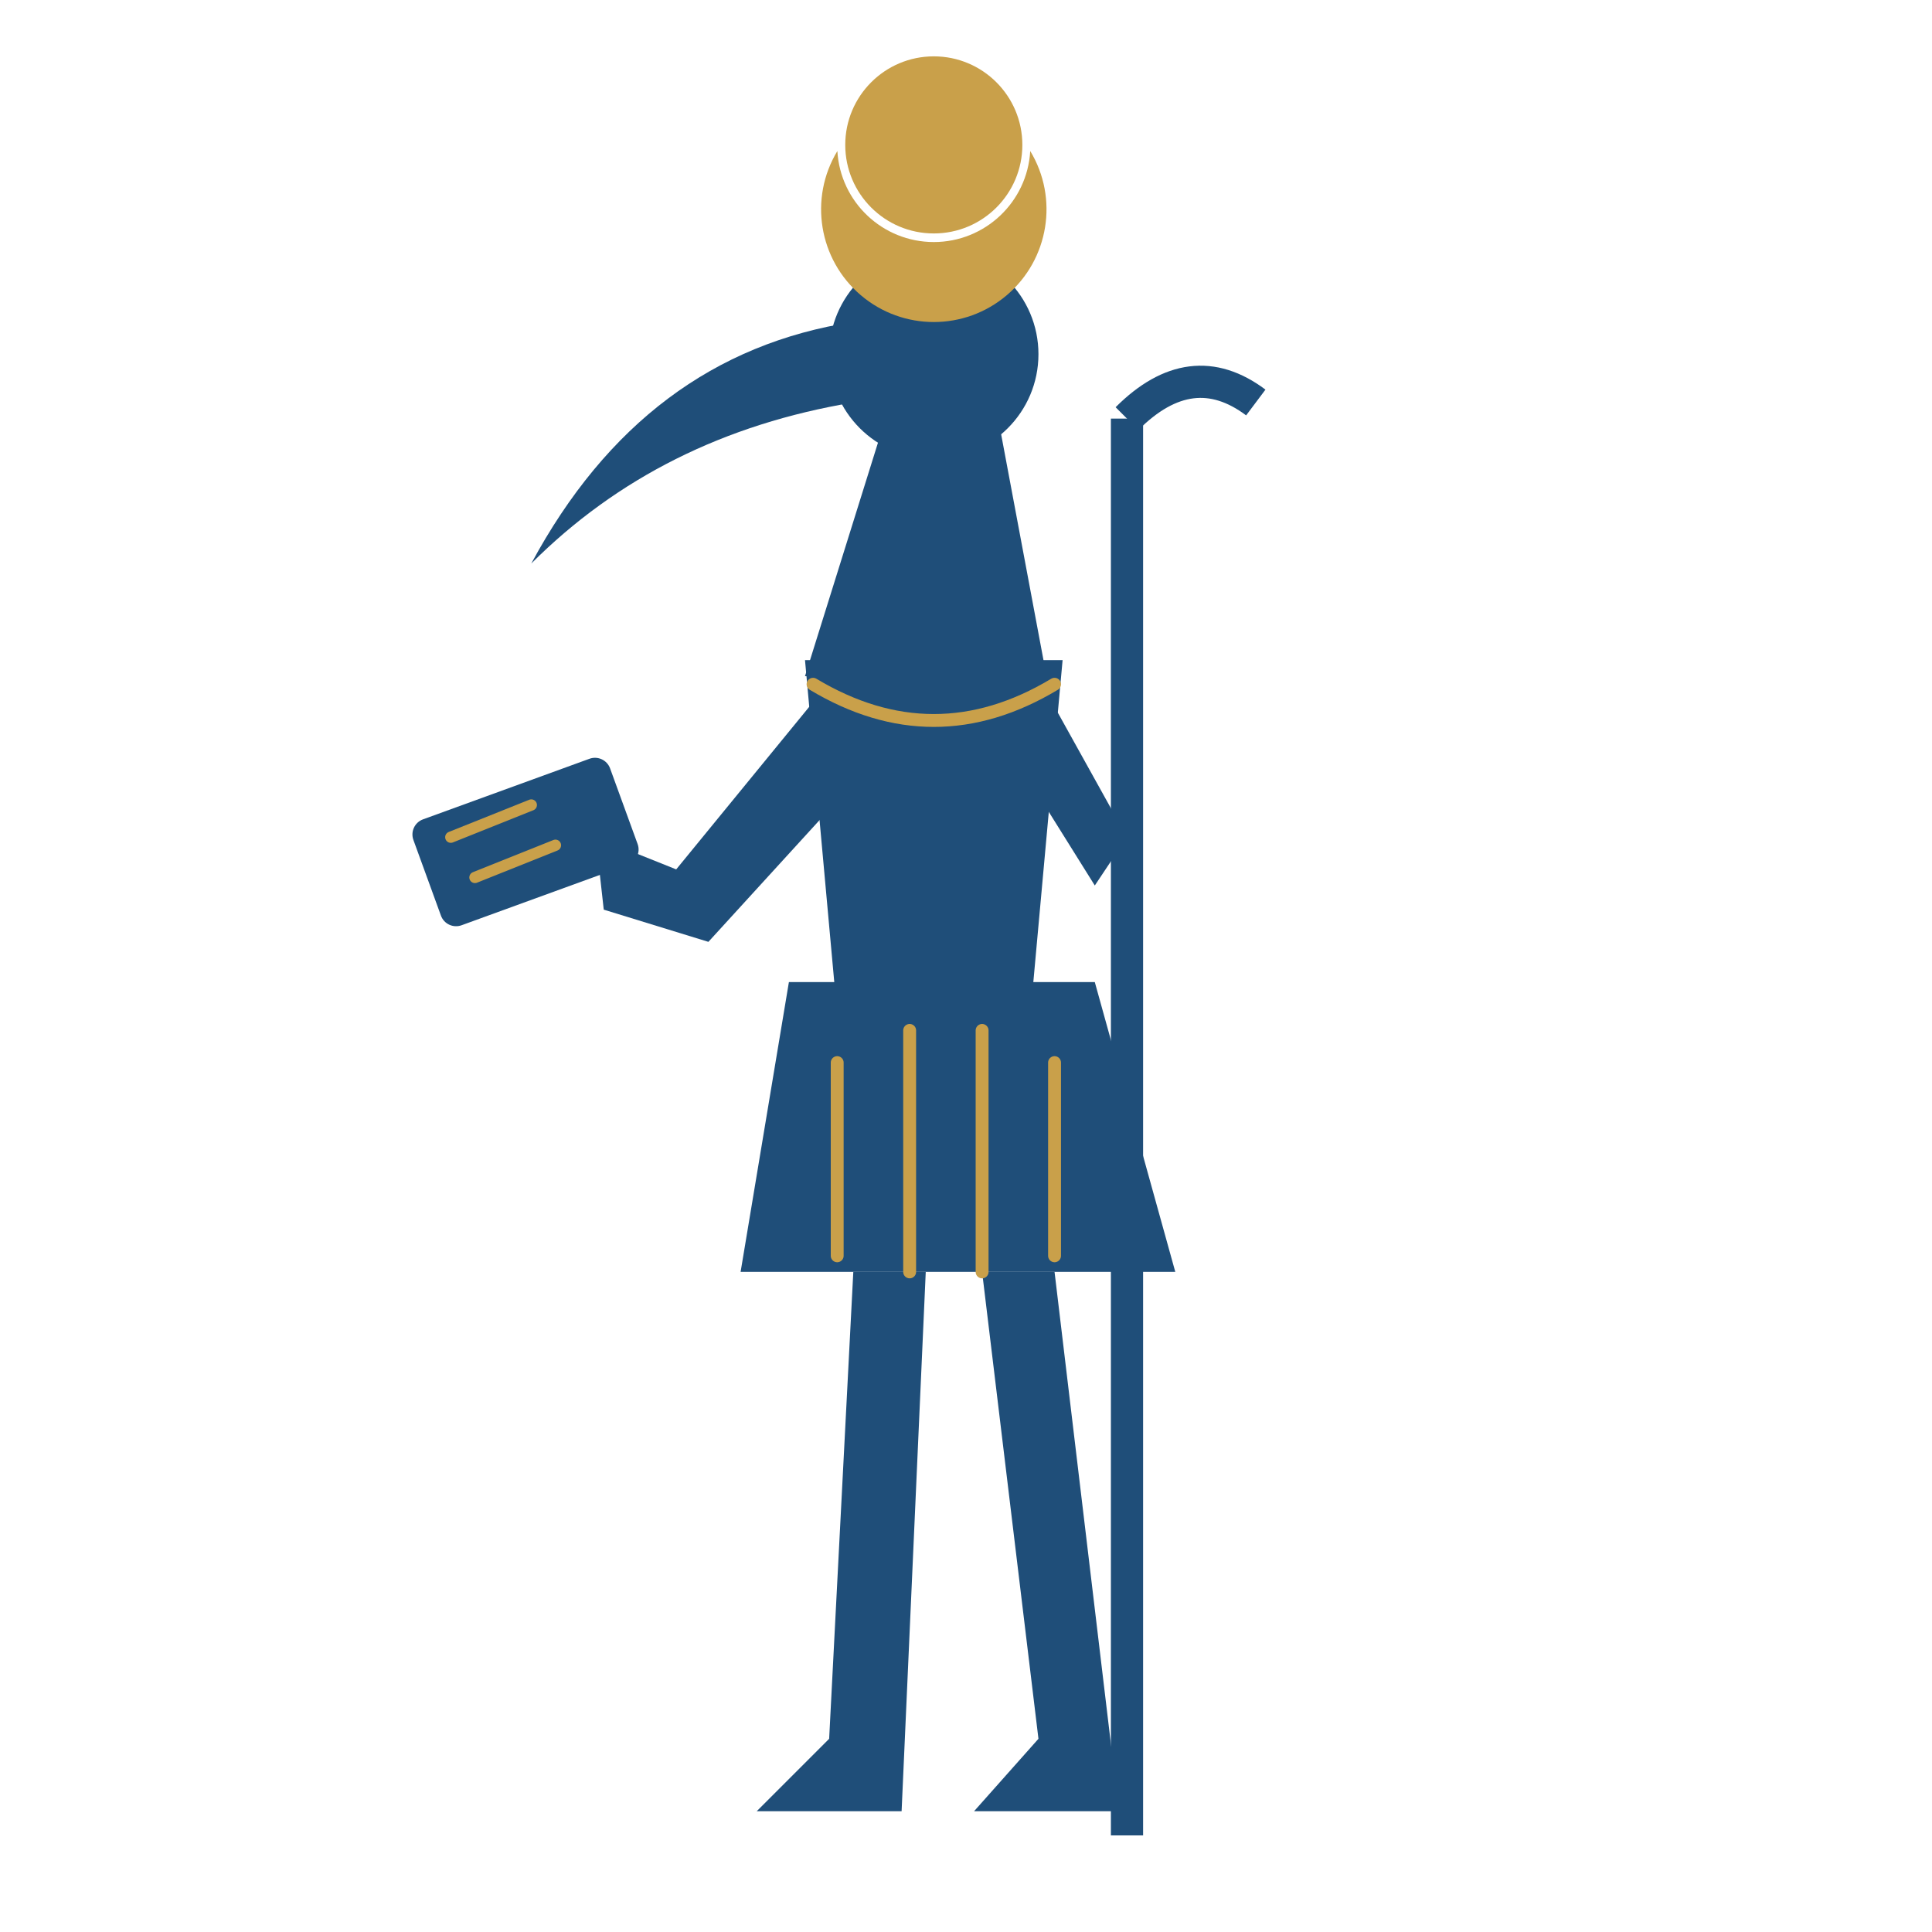
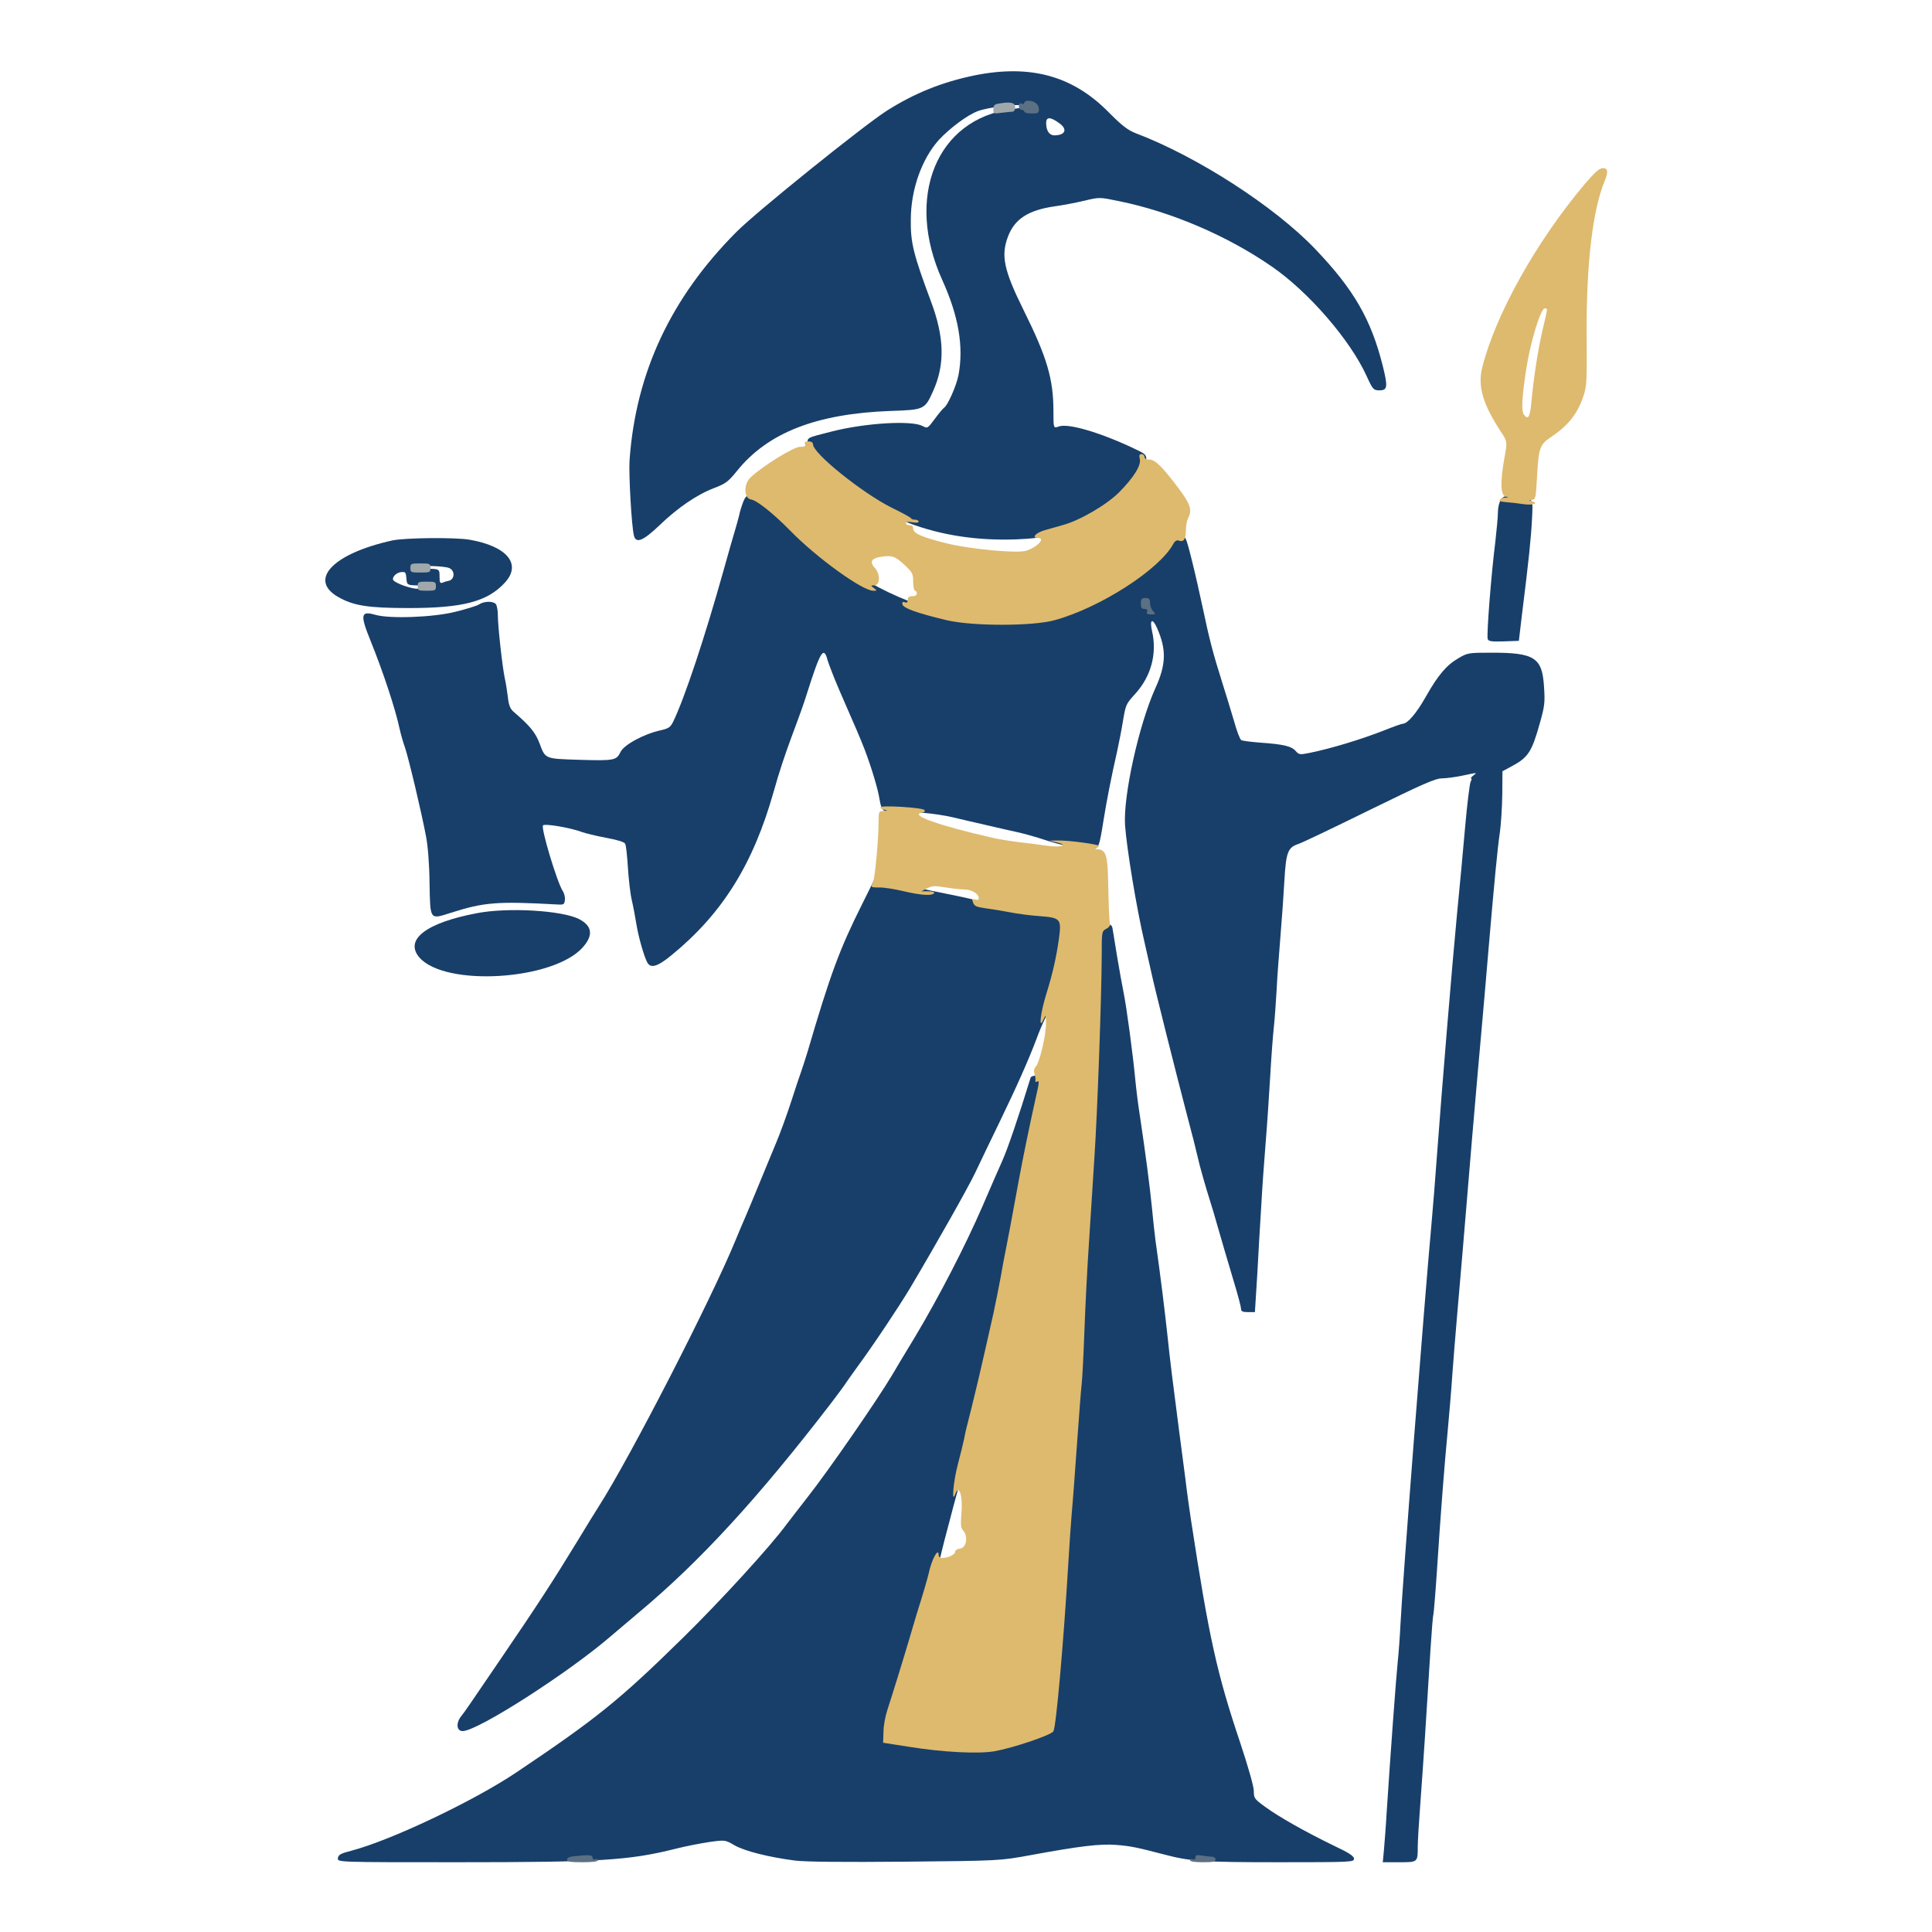
- <svg xmlns="http://www.w3.org/2000/svg" viewBox="0 0 120 120">
-   <path d="M70 26 V114" stroke="#1F4E79" stroke-width="2" />
-   <path d="M70 26 Q74 22 78 25" stroke="#1F4E79" stroke-width="2" fill="none" />
-   <circle cx="58" cy="22" r="6.5" fill="#1F4E79" />
-   <path d="M53 20 Q40 22 33 35 Q41 27 53 25 Z" fill="#1F4E79" />
-   <path d="M55 26 L50 42 L65 42 L62 26 Z" fill="#1F4E79" />
-   <path d="M50 41 L66 41 L64 63 L52 63 Z" fill="#1F4E79" />
-   <path d="M49 61 L68 61 L73 79 L46 79 Z" fill="#1F4E79" />
-   <path d="M53 79 L51.5 108 L47 112.5 H56 L57.5 79 Z M61 79 L64.5 108 L60.5 112.5 H69.5 L65.5 79 Z" fill="#1F4E79" />
-   <path d="M51 43 L42 54 L37 52 L37.5 56.5 L44 58.5 L54.5 47 Z" fill="#1F4E79" />
-   <path d="M65 43 L70 52 L68 55 L63 47 Z" fill="#1F4E79" />
-   <rect x="26" y="49" width="13" height="7" rx="1" transform="rotate(-20 32 52)" fill="#1F4E79" />
-   <circle cx="58" cy="9" r="5.5" fill="#C9A04A" />
-   <path d="M52.01 9.38 A7 7 0 1 0 63.99 9.38 A6 6 0 0 1 52.01 9.38 Z" fill="#C9A04A" />
-   <path d="M50.5 42.5 Q58 47 65.5 42.5 M52 66 V78 M56.5 64 V79 M61 64 V79 M65.5 66 V78" stroke="#C9A04A" stroke-width="0.8" fill="none" stroke-linecap="round" opacity="1" />
-   <path d="M28 52 L33 50 M29.5 54.5 L34.5 52.5" stroke="#C9A04A" stroke-width="0.7" fill="none" stroke-linecap="round" opacity="1" />
+ <svg xmlns="http://www.w3.org/2000/svg" viewBox="249.7 -34.3 1060.6 1060.6">
+   <g transform="translate(0,988) scale(0.1,-0.1)" fill="#183F6A">
+     <path d="M7851 9810 c-181 -37 -333 -98 -486 -195 -128 -82 -716 -555 -825 -665 -360 -361 -553 -773 -587 -1254 -5 -76 11 -363 24 -413 11 -46 51 -29 141 57 101 97 207 169 300 204 63 24 77 35 125 94 169 210 436 314 842 329 186 6 189 8 234 108 66 146 63 296 -12 495 -96 258 -112 321 -110 450 1 165 61 332 155 436 60 64 156 136 213 157 57 21 208 40 247 31 28 -7 20 -9 -59 -20 -415 -53 -590 -483 -383 -939 89 -196 118 -364 89 -520 -11 -58 -59 -167 -79 -180 -6 -4 -29 -31 -51 -61 -40 -54 -40 -54 -69 -39 -61 31 -312 16 -494 -30 -148 -38 -136 -31 -136 -77 0 -37 6 -46 73 -112 289 -285 644 -419 1071 -404 166 6 263 31 416 106 171 83 300 222 300 321 0 40 0 40 -72 74 -185 87 -356 137 -408 119 -30 -11 -30 -11 -30 82 0 179 -35 297 -164 557 -108 218 -125 298 -86 402 36 97 111 146 255 167 44 6 118 20 164 31 84 20 84 20 190 -2 286 -58 594 -189 841 -360 201 -139 430 -403 520 -602 33 -72 37 -76 68 -77 46 0 49 17 20 134 -64 255 -158 419 -370 641 -223 234 -649 509 -987 637 -43 17 -75 41 -150 117 -196 198 -427 261 -730 201z m462 -264 c46 -33 32 -66 -28 -66 -28 0 -45 26 -45 68 0 35 24 34 73 -2z" />
+     <path d="M6577 7468 c-9 -24 -19 -56 -22 -73 -4 -16 -15 -57 -25 -90 -10 -33 -37 -127 -60 -210 -103 -368 -214 -703 -278 -835 -15 -29 -24 -36 -68 -46 -92 -20 -203 -80 -221 -120 -22 -45 -34 -48 -229 -42 -187 6 -183 4 -215 90 -22 59 -54 98 -143 174 -18 16 -26 35 -31 80 -4 33 -11 79 -17 104 -13 62 -38 284 -38 346 0 27 -5 55 -12 62 -16 16 -64 15 -91 -3 -12 -8 -72 -26 -132 -41 -121 -30 -359 -39 -438 -16 -80 23 -84 1 -26 -142 69 -171 136 -373 159 -481 6 -27 19 -75 30 -105 21 -62 92 -361 116 -490 10 -52 18 -152 19 -255 4 -206 0 -200 117 -163 181 58 256 64 578 46 42 -3 45 -1 48 24 2 15 -3 37 -12 50 -31 48 -121 347 -108 360 11 11 150 -13 212 -36 19 -7 79 -22 133 -32 65 -12 101 -23 106 -33 5 -9 11 -68 15 -131 4 -63 13 -143 21 -177 8 -34 19 -92 25 -130 11 -71 42 -179 60 -213 19 -35 56 -24 133 39 279 228 449 499 562 901 29 104 60 197 100 305 49 131 66 180 80 225 76 240 94 269 115 189 7 -23 36 -99 66 -168 97 -222 111 -255 137 -321 37 -97 74 -219 82 -273 11 -69 26 -81 99 -73 70 7 209 -6 305 -28 36 -9 116 -27 176 -41 61 -14 142 -33 180 -41 39 -9 104 -27 145 -41 92 -31 213 -55 259 -51 40 3 42 8 66 158 16 101 43 240 75 380 10 47 24 117 30 155 17 101 17 102 69 159 88 97 121 222 92 346 -14 63 3 72 28 15 52 -118 50 -200 -10 -331 -90 -200 -176 -588 -166 -750 9 -128 64 -462 107 -644 9 -41 25 -111 35 -155 20 -95 137 -559 200 -800 25 -93 50 -192 56 -220 11 -51 46 -174 72 -255 8 -25 25 -81 37 -125 28 -97 47 -163 94 -320 20 -66 36 -128 36 -137 0 -14 8 -18 38 -18 l38 0 13 207 c6 115 16 285 22 378 5 94 16 249 24 345 8 96 19 261 25 365 6 105 15 226 20 270 5 44 11 134 15 200 3 66 13 199 21 295 8 96 18 236 22 311 9 154 19 180 77 199 19 6 195 90 390 186 290 142 362 174 397 174 24 0 74 7 113 15 85 18 83 18 59 0 -10 -8 -15 -15 -11 -15 4 0 3 -9 -3 -19 -5 -11 -19 -122 -30 -248 -11 -125 -31 -343 -45 -483 -25 -259 -82 -945 -110 -1325 -8 -115 -22 -284 -30 -375 -39 -426 -160 -1982 -170 -2195 -3 -66 -10 -158 -15 -205 -9 -85 -40 -509 -60 -815 -5 -88 -13 -188 -16 -222 l-6 -63 90 0 c103 0 102 -1 102 87 0 31 7 142 15 247 14 188 34 491 55 836 6 96 13 182 16 191 2 9 11 114 19 235 20 309 42 593 60 779 8 88 20 225 25 305 6 80 17 219 25 310 8 91 22 253 31 360 29 357 77 921 110 1285 8 94 24 271 34 395 31 359 48 539 61 625 6 44 12 137 13 207 l1 127 50 27 c92 49 111 79 156 240 26 92 28 112 22 199 -10 158 -52 185 -287 185 -127 0 -133 -1 -182 -30 -66 -38 -112 -92 -180 -212 -50 -89 -100 -148 -126 -148 -6 0 -51 -16 -101 -36 -130 -51 -293 -100 -410 -124 -55 -11 -59 -10 -77 10 -23 27 -67 37 -192 46 -53 4 -101 10 -107 14 -7 4 -25 51 -40 106 -16 54 -45 149 -64 209 -51 161 -72 243 -106 405 -17 80 -45 204 -63 275 -33 130 -33 130 -75 133 -35 3 -44 -1 -54 -20 -75 -141 -405 -352 -654 -420 -120 -32 -390 -32 -530 1 -325 75 -617 242 -860 491 -174 178 -256 214 -288 128z" />
+     <path d="M10736 7479 c-9 -13 -16 -43 -16 -69 0 -25 -7 -97 -14 -160 -23 -180 -49 -517 -42 -535 5 -13 20 -15 88 -13 l83 3 16 135 c39 312 51 431 56 531 6 121 11 115 -91 125 -59 6 -64 5 -80 -17z" />
+     <path d="M4650 7256 c-325 -72 -462 -215 -297 -310 84 -48 164 -61 387 -61 298 0 433 35 529 140 93 101 12 199 -193 235 -80 14 -357 11 -426 -4z m312 -151 c35 -14 32 -65 -4 -71 -7 -1 -21 -5 -30 -9 -15 -6 -18 -1 -18 34 0 41 0 41 -77 42 -58 1 -71 3 -53 10 27 9 154 5 182 -6z m-154 -96 c78 -1 63 -15 -19 -18 -32 -1 -113 27 -131 45 -14 13 12 43 39 46 26 3 28 0 31 -34 3 -38 3 -38 80 -39z" />
+     <path d="M7228 5256 c-122 -244 -173 -381 -299 -811 -12 -38 -27 -86 -34 -105 -7 -19 -32 -93 -55 -165 -23 -71 -60 -173 -82 -225 -22 -52 -63 -153 -93 -225 -29 -71 -63 -152 -75 -180 -12 -27 -37 -86 -55 -130 -134 -327 -578 -1191 -750 -1460 -17 -27 -72 -115 -120 -195 -130 -213 -216 -346 -420 -645 -177 -260 -195 -287 -216 -313 -30 -38 -26 -82 8 -82 82 0 584 322 818 525 33 28 101 86 150 127 334 279 653 626 1055 1149 30 39 62 83 72 97 10 15 42 61 72 102 89 121 226 327 288 430 149 251 321 556 359 636 23 49 84 176 135 281 93 192 160 343 203 458 12 33 31 78 42 100 47 96 103 328 115 473 9 111 4 117 -121 126 -52 4 -109 11 -127 17 -18 5 -71 14 -118 19 -47 6 -110 17 -140 25 -30 7 -93 21 -140 30 -47 9 -134 27 -195 41 -60 14 -132 28 -160 31 l-50 4 -67 -135z" />
+     <path d="M5115 5210 c-280 -53 -400 -146 -315 -244 142 -161 732 -125 895 55 60 67 54 118 -18 156 -92 48 -391 66 -562 33z" />
+     <path d="M8515 5139 c-4 -5 -6 -70 -4 -142 4 -178 -17 -806 -36 -1097 -8 -129 -22 -341 -30 -470 -9 -129 -20 -347 -25 -485 -5 -137 -12 -268 -15 -290 -3 -22 -14 -166 -25 -320 -11 -154 -24 -332 -30 -395 -5 -63 -14 -189 -19 -280 -26 -431 -66 -883 -81 -911 -11 -20 -215 -90 -320 -109 -81 -15 -224 -7 -415 24 -158 25 -156 22 -115 146 25 76 94 300 120 390 12 41 29 100 39 130 10 30 28 91 41 135 12 44 29 103 38 130 8 28 20 75 27 105 7 30 25 100 40 155 14 55 35 133 46 173 10 39 28 107 40 150 12 42 25 97 30 122 4 25 15 70 23 100 8 30 22 87 31 125 10 39 23 97 31 130 15 63 41 179 75 330 11 50 28 137 39 195 10 58 23 128 29 155 10 49 30 156 72 385 22 119 58 294 90 438 11 46 19 101 19 123 0 38 -1 39 -35 39 -20 0 -37 -6 -40 -12 -66 -215 -126 -391 -156 -458 -21 -47 -70 -159 -109 -250 -95 -219 -238 -495 -368 -713 -59 -97 -116 -192 -126 -210 -85 -143 -351 -527 -465 -672 -47 -60 -99 -128 -116 -150 -86 -118 -363 -421 -566 -620 -352 -346 -478 -447 -919 -743 -236 -158 -690 -373 -905 -429 -58 -15 -71 -22 -73 -41 -3 -22 -3 -22 655 -22 788 0 945 10 1203 75 52 13 134 29 181 36 87 12 87 12 140 -19 58 -32 186 -64 331 -83 58 -7 258 -9 605 -6 518 5 518 5 688 36 272 50 381 63 470 56 79 -6 115 -14 265 -53 140 -37 210 -42 629 -42 398 0 411 1 411 19 0 15 -28 33 -115 74 -152 74 -298 156 -374 212 -58 42 -61 47 -61 86 0 25 -30 130 -74 263 -128 381 -171 572 -271 1226 -8 52 -22 151 -30 220 -9 69 -25 193 -36 275 -32 246 -48 372 -64 525 -14 129 -36 310 -65 515 -5 39 -14 122 -20 185 -11 111 -34 288 -65 495 -9 55 -20 143 -25 195 -14 149 -49 408 -65 485 -8 39 -24 129 -36 200 -11 72 -23 140 -25 153 -4 18 -11 22 -44 22 -21 0 -42 -5 -45 -11z" />
+   </g>
+   <g transform="translate(0,988) scale(0.1,-0.1)" fill="#DEBA6E">
+     <path d="M11197 9213 c-265 -314 -490 -716 -563 -1007 -26 -103 3 -202 103 -354 35 -53 35 -53 19 -141 -24 -134 -22 -208 7 -214 19 -4 18 -4 -5 -6 -28 -1 -40 -20 -15 -22 6 -1 23 -3 37 -4 14 -1 51 -5 83 -10 54 -7 84 6 40 18 -14 4 -13 5 3 6 21 1 22 7 29 129 8 154 15 174 74 214 97 65 147 128 180 225 19 55 20 83 18 339 -2 386 33 685 99 843 21 51 18 71 -10 71 -19 0 -43 -22 -99 -87z m-207 -690 c0 -4 -11 -54 -25 -112 -26 -112 -49 -264 -61 -394 -7 -82 -18 -102 -41 -71 -15 21 -12 90 13 254 22 144 79 330 101 330 7 0 13 -3 13 -7z" />
+     <path d="M6916 7785 c5 -12 -2 -15 -28 -15 -34 0 -207 -107 -271 -168 -39 -37 -37 -115 3 -121 31 -4 124 -78 215 -171 145 -149 396 -330 456 -330 22 0 22 0 3 15 -19 14 -18 14 4 15 31 0 32 64 1 96 -27 29 -20 49 21 58 69 13 89 8 140 -40 47 -44 50 -50 50 -95 0 -27 5 -49 10 -49 6 0 10 -7 10 -15 0 -9 -9 -15 -25 -15 -18 0 -25 -5 -25 -20 0 -14 -5 -18 -16 -13 -12 4 -15 1 -13 -12 5 -21 85 -49 244 -87 143 -33 468 -33 590 0 250 68 579 279 654 421 7 13 18 20 27 17 28 -11 40 4 41 53 0 26 6 57 12 69 24 44 13 78 -51 163 -90 120 -130 159 -161 159 -17 0 -27 5 -27 15 0 8 -7 15 -16 15 -12 0 -15 -6 -10 -25 9 -36 -32 -102 -113 -184 -67 -68 -216 -155 -308 -180 -21 -6 -64 -18 -95 -27 -54 -14 -82 -44 -43 -44 45 0 -6 -53 -67 -71 -51 -14 -301 9 -429 40 -139 34 -189 56 -189 82 0 12 -7 19 -20 19 -11 0 -20 5 -20 11 0 7 12 9 35 5 22 -4 35 -3 35 4 0 5 -9 10 -19 10 -11 0 -21 3 -23 8 -1 4 -50 31 -108 59 -161 81 -430 297 -430 347 0 10 -9 16 -25 16 -18 0 -23 -4 -19 -15z" />
+     <path d="M7330 5791 c0 -5 10 -12 23 -14 19 -4 18 -4 -5 -6 -27 -1 -28 -2 -28 -63 0 -91 -20 -310 -31 -330 -13 -26 -12 -27 34 -27 23 1 83 -8 132 -20 98 -23 160 -27 170 -11 4 6 -9 10 -32 10 l-38 0 33 17 c28 14 43 14 102 4 38 -6 84 -11 102 -11 38 0 78 -24 78 -46 0 -11 -6 -13 -20 -9 -17 5 -19 3 -11 -17 7 -19 18 -24 67 -31 32 -4 93 -14 134 -22 41 -8 114 -18 162 -21 118 -9 123 -15 108 -125 -15 -106 -34 -189 -71 -309 -31 -101 -41 -194 -14 -135 14 30 14 30 14 -20 1 -63 -35 -214 -55 -236 -11 -12 -13 -25 -8 -41 4 -13 7 -29 5 -37 -1 -7 2 -10 8 -6 15 8 14 0 -8 -97 -32 -144 -68 -319 -90 -438 -42 -229 -62 -336 -72 -385 -6 -27 -19 -97 -29 -155 -11 -58 -28 -145 -39 -195 -34 -151 -60 -267 -75 -330 -8 -33 -21 -91 -31 -130 -9 -38 -23 -95 -31 -125 -8 -30 -19 -75 -23 -100 -5 -25 -21 -89 -35 -143 -26 -97 -37 -227 -14 -164 20 55 41 -13 33 -106 -5 -65 -4 -82 10 -97 28 -31 17 -94 -17 -98 -16 -2 -28 -9 -28 -18 0 -15 -39 -34 -71 -34 -10 0 -19 7 -19 15 0 48 -39 -23 -55 -100 -7 -31 -32 -116 -65 -220 -10 -33 -28 -94 -40 -135 -29 -99 -97 -319 -122 -395 -11 -33 -21 -87 -21 -119 l-2 -60 140 -22 c186 -30 380 -40 470 -25 106 19 313 89 325 110 15 28 55 480 81 911 5 91 14 217 19 280 6 63 19 241 30 395 11 154 22 298 25 320 3 22 10 153 15 290 5 138 16 356 25 485 8 129 22 341 30 470 17 255 39 881 40 1103 0 136 0 138 25 151 14 7 23 19 21 27 -5 16 -7 73 -11 244 -3 134 -13 164 -58 166 -17 1 -20 3 -9 6 9 2 17 8 17 12 0 9 -172 32 -230 30 l-45 -1 45 -10 c69 -16 19 -29 -62 -17 -34 5 -101 14 -148 19 -47 6 -112 16 -145 24 -298 68 -460 126 -386 138 12 2 18 7 13 14 -9 14 -242 28 -242 15z" />
+   </g>
+   <g transform="translate(0,988) scale(0.1,-0.1)" fill="#5C7083">
+     <path d="M8120 9659 c0 -6 -7 -9 -15 -5 -10 4 -15 -1 -15 -14 0 -11 7 -20 15 -20 8 0 15 -4 15 -10 0 -5 18 -10 40 -10 36 0 40 3 40 25 0 26 -25 45 -59 45 -12 0 -21 -5 -21 -11z" />
+     <path d="M8760 6910 c0 -23 4 -30 20 -30 13 0 18 -5 14 -15 -5 -11 1 -15 21 -15 27 0 27 1 12 18 -10 10 -17 31 -17 45 0 22 -5 27 -25 27 -21 0 -25 -5 -25 -30z" />
+     <path d="M5648 33 c-25 -3 -38 -9 -38 -19 0 -11 18 -14 85 -14 55 0 85 4 85 11 0 6 -7 9 -15 5 -9 -3 -15 0 -15 9 0 15 -18 17 -102 8z" />
+     <path d="M9060 27 c0 -10 -6 -14 -15 -11 -8 4 -15 1 -15 -5 0 -7 25 -11 70 -11 56 0 70 3 70 15 0 8 -8 15 -17 15 -10 0 -35 3 -55 6 -31 5 -38 4 -38 -9z" />
+   </g>
+   <g transform="translate(0,988) scale(0.1,-0.1)" fill="#A1A8AB">
+     <path d="M7973 9653 c-17 -3 -23 -11 -23 -30 0 -25 2 -25 46 -19 26 3 53 6 60 6 8 0 14 11 14 25 0 26 -29 31 -97 18z" />
+     <path d="M4750 7105 c0 -24 3 -25 55 -25 52 0 55 1 55 25 0 24 -3 25 -55 25 -52 0 -55 -1 -55 -25z" />
+     <path d="M4790 7005 c0 -23 3 -25 50 -25 47 0 50 2 50 25 0 23 -3 25 -50 25 -47 0 -50 -2 -50 -25z" />
+   </g>
</svg>
